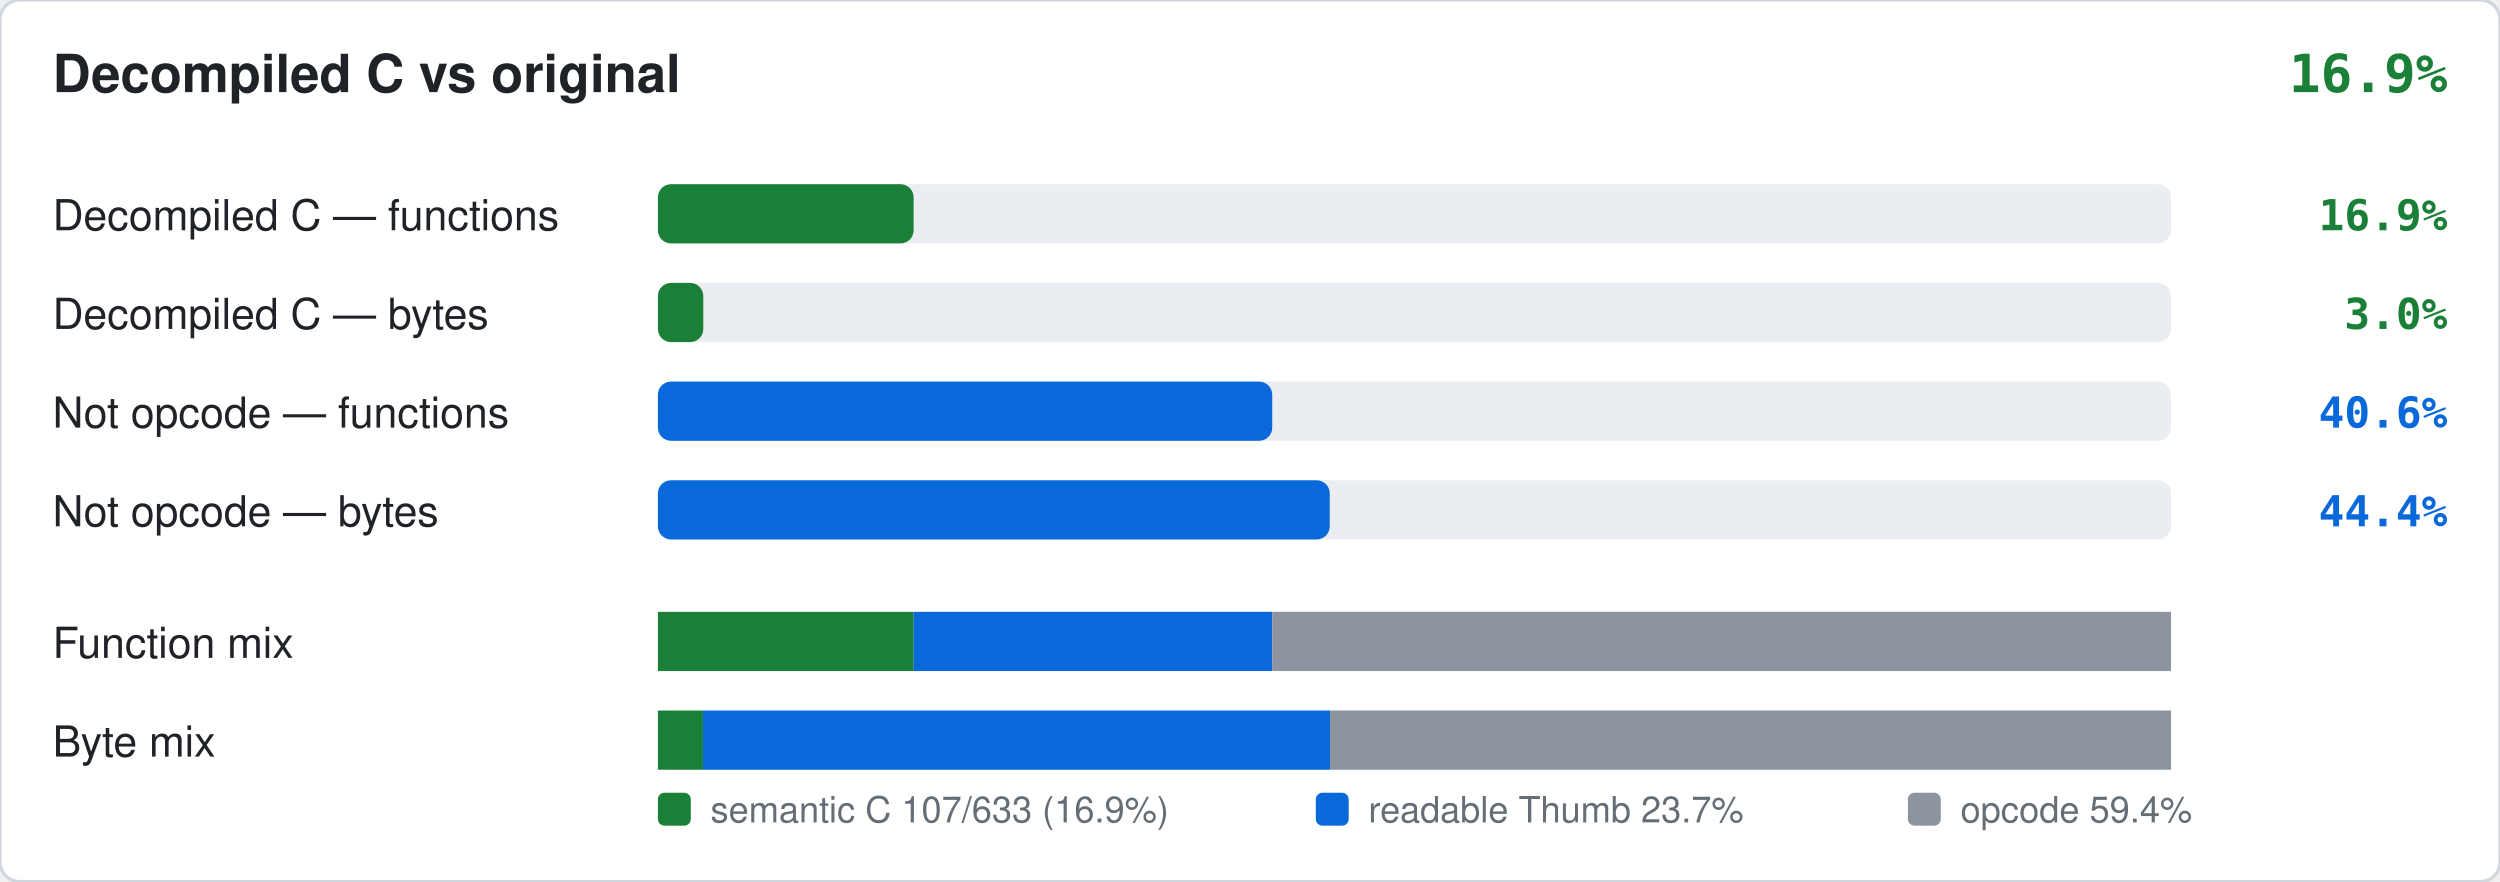
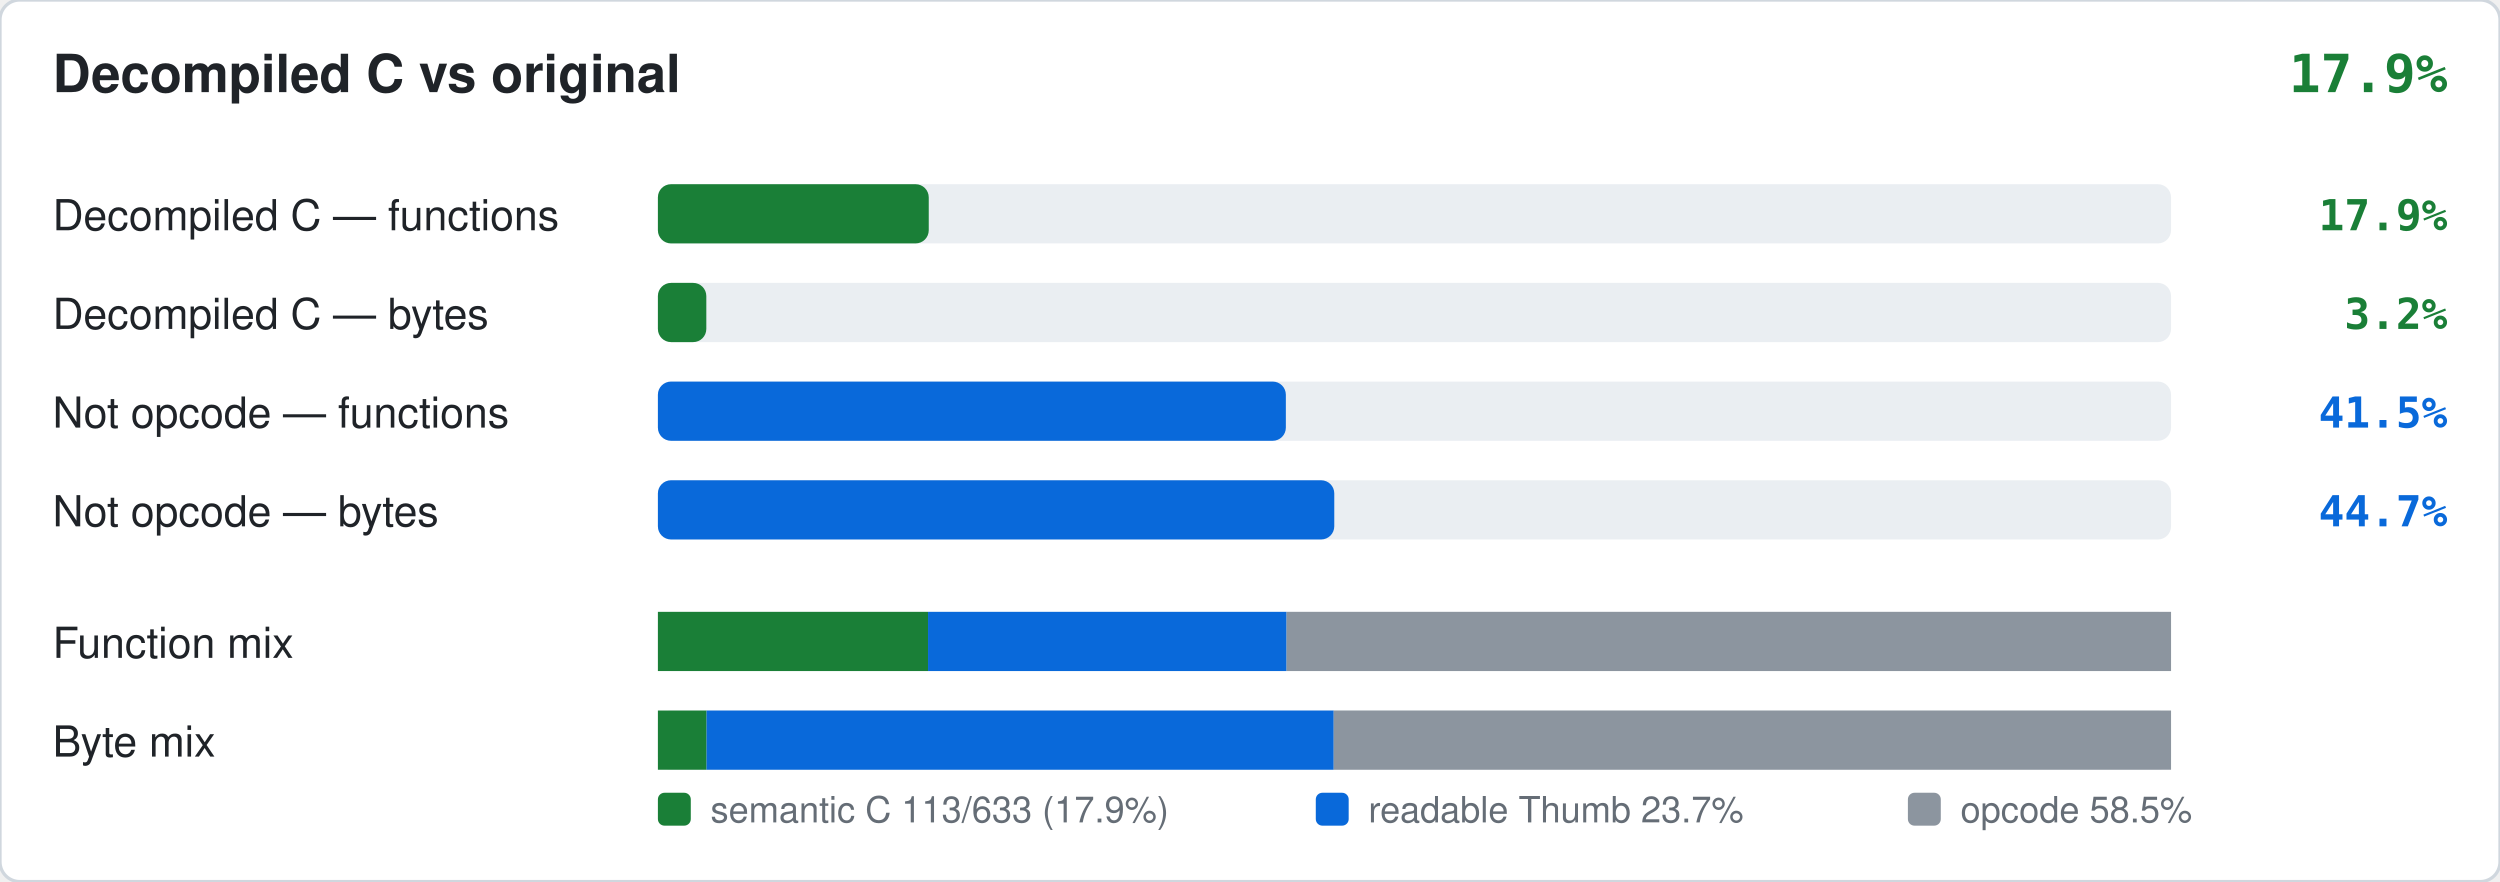
- <svg xmlns="http://www.w3.org/2000/svg" width="760" height="268" viewBox="0 0 760 268" role="img" aria-label="Decompiled C 16.9% functions, 3.0% bytes (107/633, 2,684/90,272)">
+ <svg xmlns="http://www.w3.org/2000/svg" width="760" height="268" viewBox="0 0 760 268" role="img" aria-label="Decompiled C 17.9% functions, 3.2% bytes (113/633, 2,904/90,272)">
  <rect width="760" height="268" rx="6" fill="#ffffff" stroke="#d0d7de" />
  <text x="16" y="28" font-family="-apple-system,BlinkMacSystemFont,Segoe UI,Helvetica,Arial,sans-serif" font-size="16" font-weight="600" fill="#1f2328">Decompiled C vs original</text>
-   <text x="744" y="28" text-anchor="end" font-family="ui-monospace,SFMono-Regular,Menlo,Consolas,monospace" font-size="16" font-weight="700" fill="#1a7f37">16.9%</text>
+   <text x="744" y="28" text-anchor="end" font-family="ui-monospace,SFMono-Regular,Menlo,Consolas,monospace" font-size="16" font-weight="700" fill="#1a7f37">17.9%</text>
  <text x="16" y="70" font-family="-apple-system,BlinkMacSystemFont,Segoe UI,Helvetica,Arial,sans-serif" font-size="13" fill="#1f2328">Decompiled C — functions</text>
  <rect x="200.00" y="56.00" width="460.00" height="18.00" rx="4" fill="#eaeef2" />
-   <rect x="200.00" y="56.00" width="77.74" height="18.00" rx="4" fill="#1a7f37" />
-   <text x="744" y="70" text-anchor="end" font-family="ui-monospace,SFMono-Regular,Menlo,Consolas,monospace" font-size="13" font-weight="700" fill="#1a7f37">16.9%</text>
+   <rect x="200.00" y="56.00" width="82.34" height="18.00" rx="4" fill="#1a7f37" />
+   <text x="744" y="70" text-anchor="end" font-family="ui-monospace,SFMono-Regular,Menlo,Consolas,monospace" font-size="13" font-weight="700" fill="#1a7f37">17.9%</text>
  <text x="16" y="100" font-family="-apple-system,BlinkMacSystemFont,Segoe UI,Helvetica,Arial,sans-serif" font-size="13" fill="#1f2328">Decompiled C — bytes</text>
  <rect x="200.00" y="86.00" width="460.00" height="18.00" rx="4" fill="#eaeef2" />
-   <rect x="200.00" y="86.00" width="13.80" height="18.00" rx="4" fill="#1a7f37" />
-   <text x="744" y="100" text-anchor="end" font-family="ui-monospace,SFMono-Regular,Menlo,Consolas,monospace" font-size="13" font-weight="700" fill="#1a7f37">3.0%</text>
+   <rect x="200.00" y="86.00" width="14.72" height="18.00" rx="4" fill="#1a7f37" />
+   <text x="744" y="100" text-anchor="end" font-family="ui-monospace,SFMono-Regular,Menlo,Consolas,monospace" font-size="13" font-weight="700" fill="#1a7f37">3.2%</text>
  <text x="16" y="130" font-family="-apple-system,BlinkMacSystemFont,Segoe UI,Helvetica,Arial,sans-serif" font-size="13" fill="#1f2328">Not opcode — functions</text>
  <rect x="200.00" y="116.00" width="460.00" height="18.00" rx="4" fill="#eaeef2" />
-   <rect x="200.00" y="116.00" width="186.76" height="18.00" rx="4" fill="#0969da" />
-   <text x="744" y="130" text-anchor="end" font-family="ui-monospace,SFMono-Regular,Menlo,Consolas,monospace" font-size="13" font-weight="700" fill="#0969da">40.6%</text>
+   <rect x="200.00" y="116.00" width="190.90" height="18.00" rx="4" fill="#0969da" />
+   <text x="744" y="130" text-anchor="end" font-family="ui-monospace,SFMono-Regular,Menlo,Consolas,monospace" font-size="13" font-weight="700" fill="#0969da">41.5%</text>
  <text x="16" y="160" font-family="-apple-system,BlinkMacSystemFont,Segoe UI,Helvetica,Arial,sans-serif" font-size="13" fill="#1f2328">Not opcode — bytes</text>
  <rect x="200.00" y="146.00" width="460.00" height="18.00" rx="4" fill="#eaeef2" />
-   <rect x="200.00" y="146.00" width="204.24" height="18.00" rx="4" fill="#0969da" />
-   <text x="744" y="160" text-anchor="end" font-family="ui-monospace,SFMono-Regular,Menlo,Consolas,monospace" font-size="13" font-weight="700" fill="#0969da">44.4%</text>
+   <rect x="200.00" y="146.00" width="205.62" height="18.00" rx="4" fill="#0969da" />
+   <text x="744" y="160" text-anchor="end" font-family="ui-monospace,SFMono-Regular,Menlo,Consolas,monospace" font-size="13" font-weight="700" fill="#0969da">44.7%</text>
  <text x="16" y="200" font-family="-apple-system,BlinkMacSystemFont,Segoe UI,Helvetica,Arial,sans-serif" font-size="13" fill="#1f2328">Function mix</text>
  <rect x="200.00" y="186.00" width="460.00" height="18.00" rx="4" fill="#eaeef2" />
-   <rect x="200.00" y="186.00" width="77.76" height="18.00" fill="#1a7f37" />
-   <rect x="277.76" y="186.00" width="109.00" height="18.00" fill="#0969da" />
-   <rect x="386.76" y="186.00" width="273.24" height="18.00" fill="#8c959f" />
+   <rect x="200.00" y="186.00" width="82.12" height="18.00" fill="#1a7f37" />
+   <rect x="282.12" y="186.00" width="109.00" height="18.00" fill="#0969da" />
+   <rect x="391.12" y="186.00" width="268.88" height="18.00" fill="#8c959f" />
  <text x="16" y="230" font-family="-apple-system,BlinkMacSystemFont,Segoe UI,Helvetica,Arial,sans-serif" font-size="13" fill="#1f2328">Byte mix</text>
  <rect x="200.00" y="216.00" width="460.00" height="18.00" rx="4" fill="#eaeef2" />
-   <rect x="200.00" y="216.00" width="13.68" height="18.00" fill="#1a7f37" />
-   <rect x="213.68" y="216.00" width="190.65" height="18.00" fill="#0969da" />
-   <rect x="404.33" y="216.00" width="255.67" height="18.00" fill="#8c959f" />
+   <rect x="200.00" y="216.00" width="14.80" height="18.00" fill="#1a7f37" />
+   <rect x="214.80" y="216.00" width="190.65" height="18.00" fill="#0969da" />
+   <rect x="405.45" y="216.00" width="254.55" height="18.00" fill="#8c959f" />
  <rect x="200" y="241" width="10" height="10" rx="2" fill="#1a7f37" />
-   <text x="216" y="250" font-family="-apple-system,BlinkMacSystemFont,Segoe UI,Helvetica,Arial,sans-serif" font-size="11" fill="#656d76">semantic C 107/633 (16.9%)</text>
+   <text x="216" y="250" font-family="-apple-system,BlinkMacSystemFont,Segoe UI,Helvetica,Arial,sans-serif" font-size="11" fill="#656d76">semantic C 113/633 (17.9%)</text>
  <rect x="400" y="241" width="10" height="10" rx="2" fill="#0969da" />
  <text x="416" y="250" font-family="-apple-system,BlinkMacSystemFont,Segoe UI,Helvetica,Arial,sans-serif" font-size="11" fill="#656d76">readable Thumb 23.7%</text>
  <rect x="580" y="241" width="10" height="10" rx="2" fill="#8c959f" />
-   <text x="596" y="250" font-family="-apple-system,BlinkMacSystemFont,Segoe UI,Helvetica,Arial,sans-serif" font-size="11" fill="#656d76">opcode 59.4%</text>
+   <text x="596" y="250" font-family="-apple-system,BlinkMacSystemFont,Segoe UI,Helvetica,Arial,sans-serif" font-size="11" fill="#656d76">opcode 58.5%</text>
</svg>
